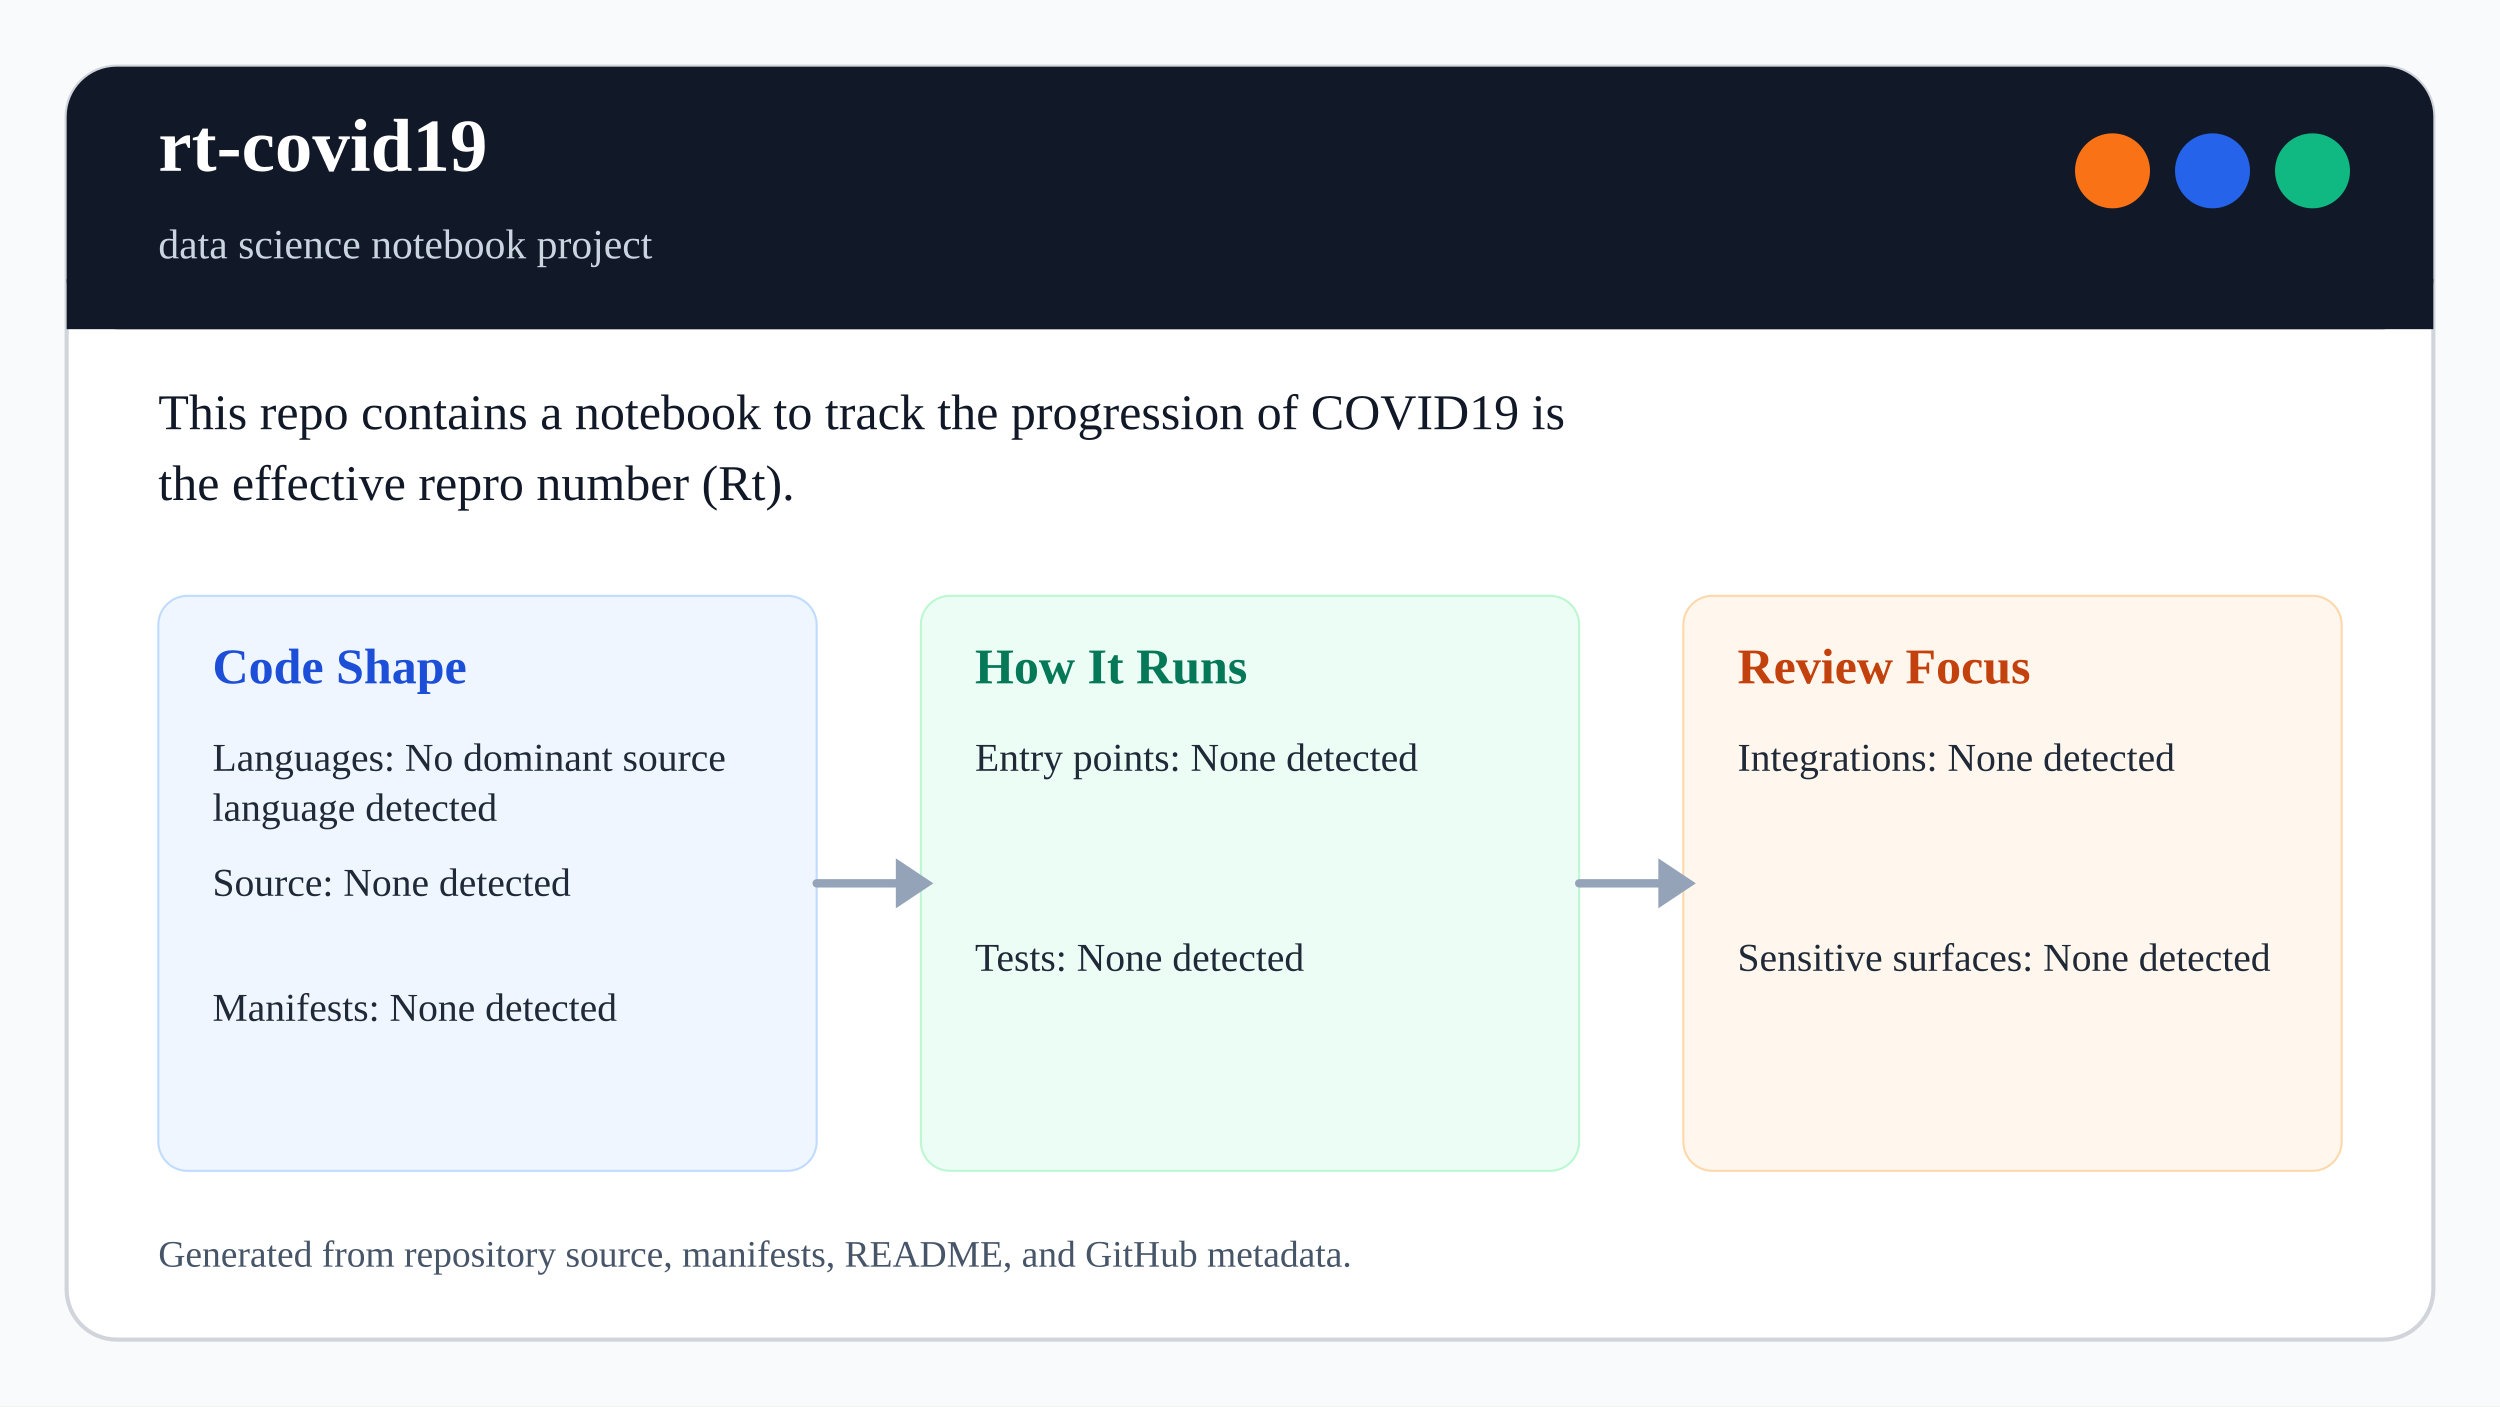
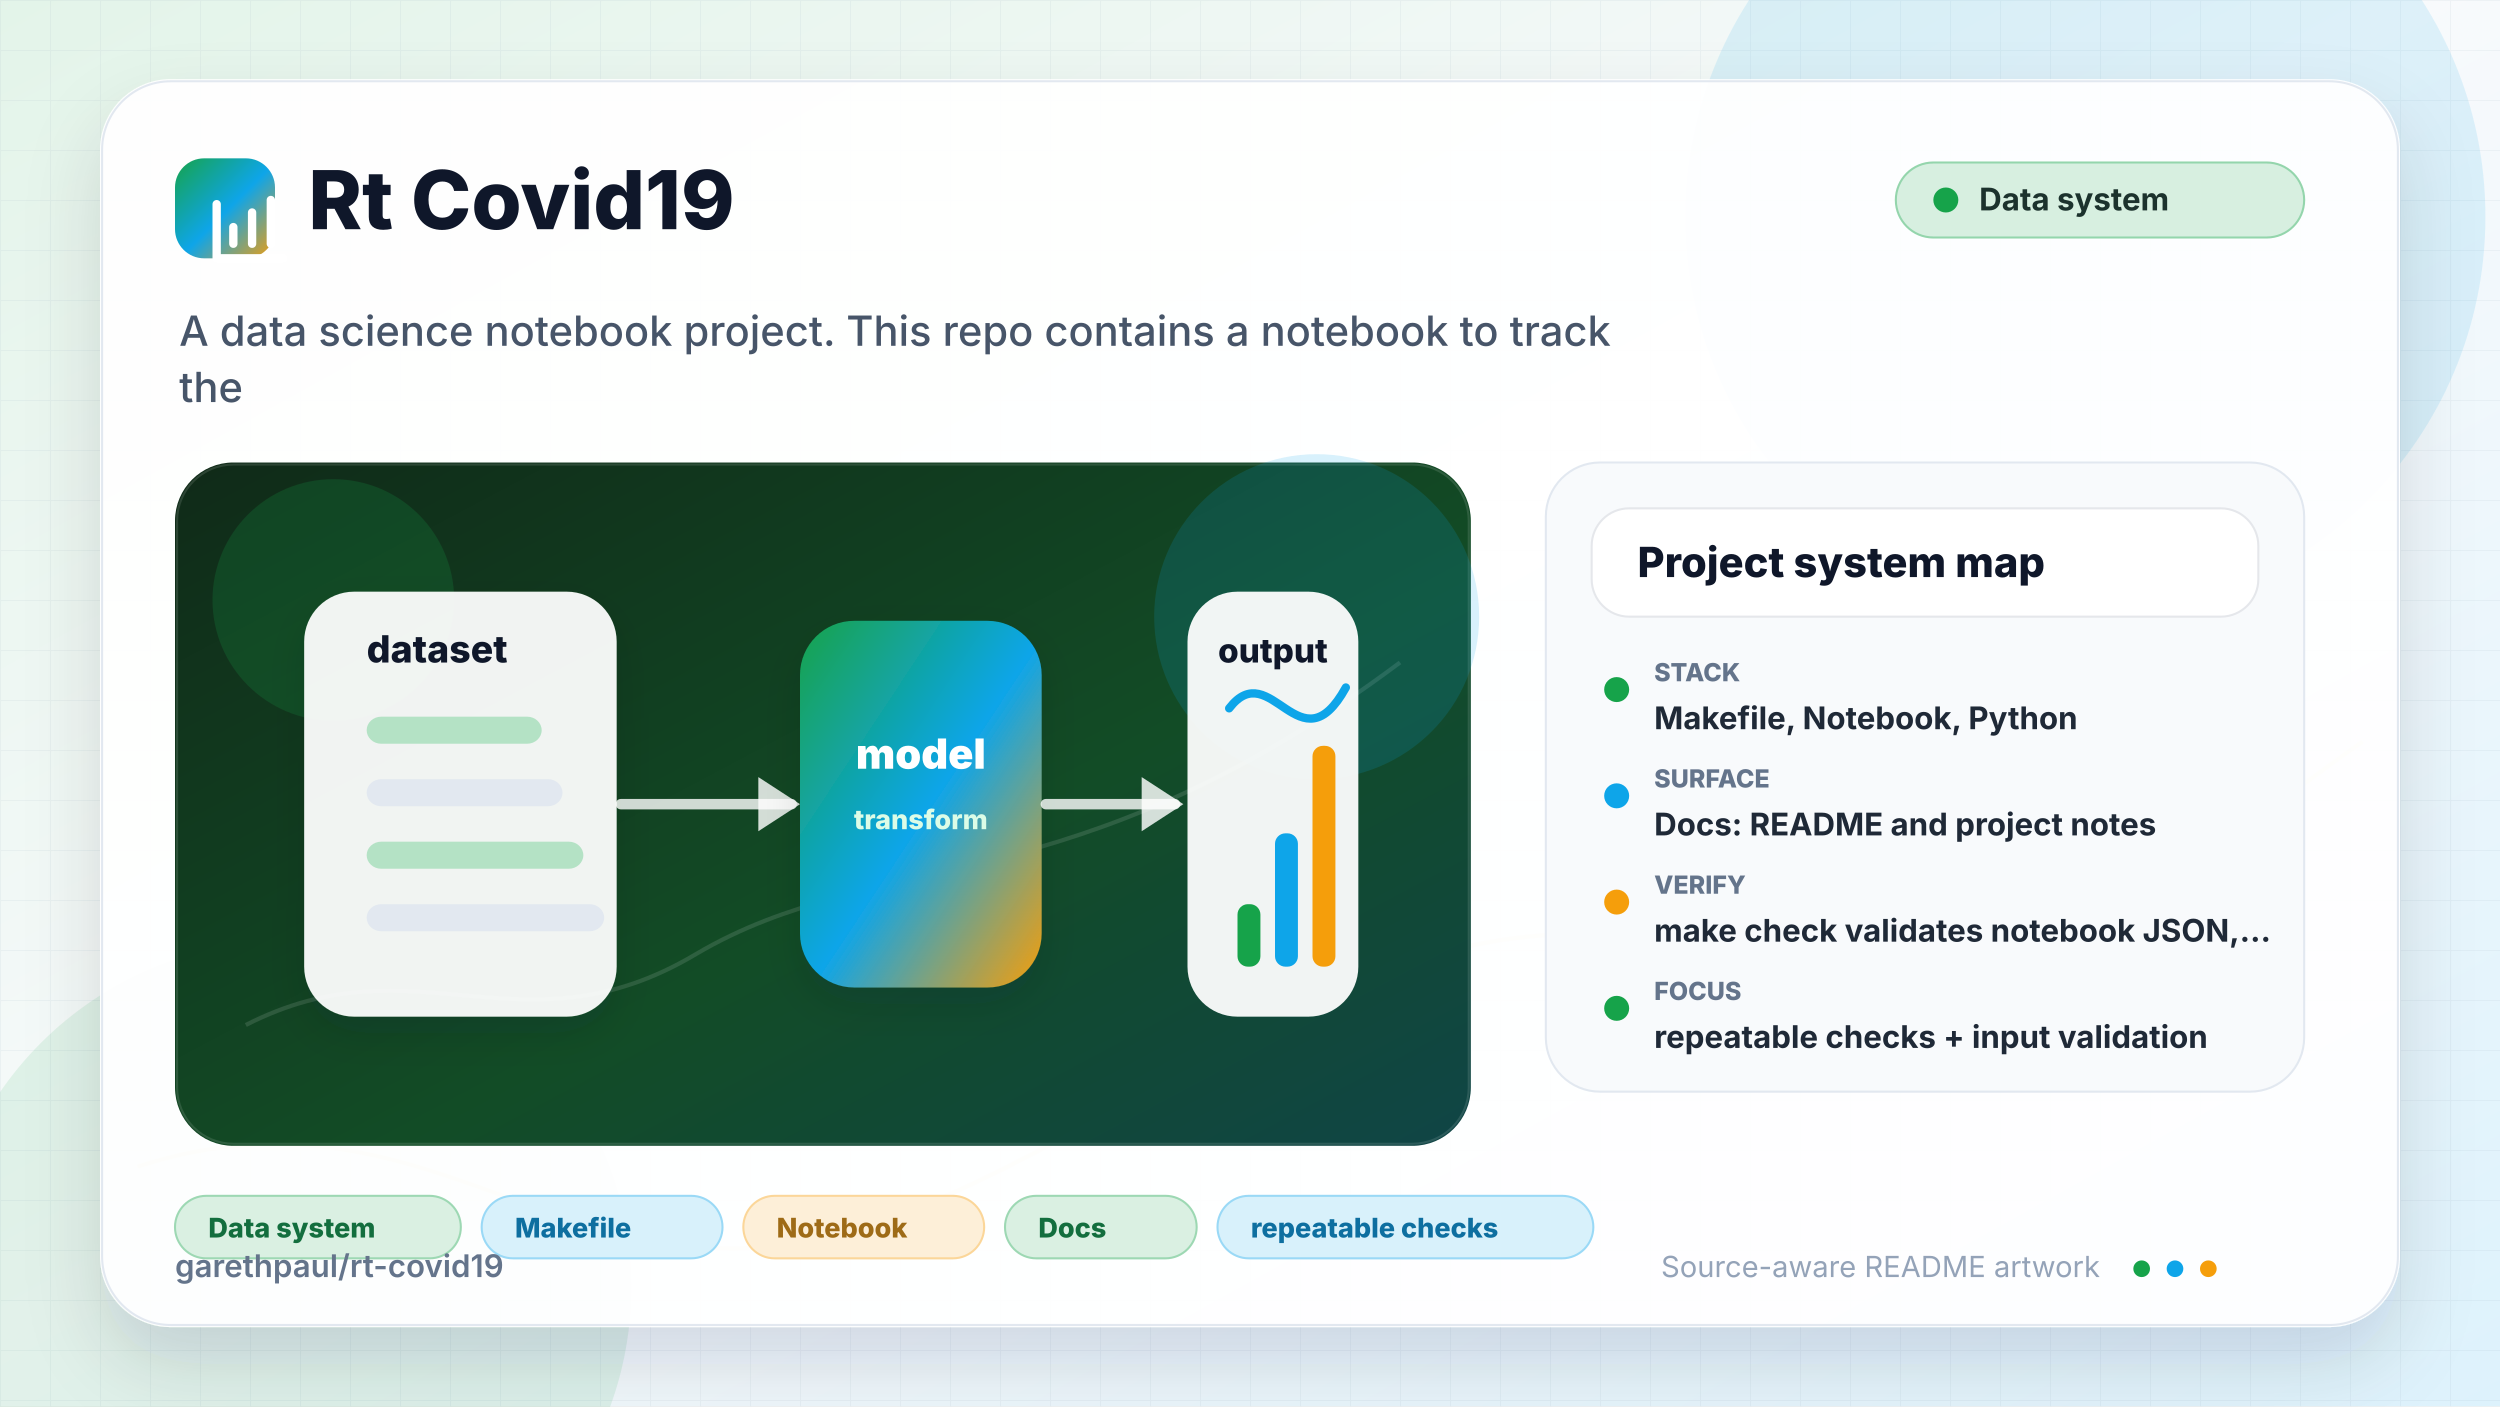
- <svg xmlns="http://www.w3.org/2000/svg" width="1200" height="675" viewBox="0 0 1200 675" role="img" aria-labelledby="title desc">
-   <rect width="1200" height="675" fill="#f8fafc" />
-   <rect x="32" y="32" width="1136" height="611" rx="24" fill="#ffffff" stroke="#d1d5db" stroke-width="2" />
-   <rect x="32" y="32" width="1136" height="126" rx="24" fill="#111827" />
-   <path d="M32 134h1136v24H32z" fill="#111827" />
-   <circle cx="1062" cy="82" r="18" fill="#2563eb" />
-   <circle cx="1110" cy="82" r="18" fill="#10b981" />
-   <circle cx="1014" cy="82" r="18" fill="#f97316" />
-   <text x="76" y="82" font-size="36" fill="#ffffff" font-weight="700">rt-covid19</text>
-   <text x="76" y="124" font-size="20" fill="#cbd5e1">data science notebook project</text>
-   <text x="76" y="206" font-size="24" fill="#111827">This repo contains a notebook to track the progression of COVID19 is</text>
-   <text x="76" y="240" font-size="24" fill="#111827">the effective repro number (Rt).</text>
-   <rect x="76" y="286" width="316" height="276" rx="14" fill="#eff6ff" stroke="#bfdbfe" />
-   <text x="102" y="328" font-size="24" font-weight="700" fill="#1d4ed8">Code Shape</text>
-   <text x="102" y="370" font-size="19" fill="#1f2937">Languages: No dominant source</text>
-   <text x="102" y="394" font-size="19" fill="#1f2937">language detected</text>
-   <text x="102" y="430" font-size="19" fill="#1f2937">Source: None detected</text>
-   <text x="102" y="490" font-size="19" fill="#1f2937">Manifests: None detected</text>
-   <rect x="442" y="286" width="316" height="276" rx="14" fill="#ecfdf5" stroke="#bbf7d0" />
-   <text x="468" y="328" font-size="24" font-weight="700" fill="#047857">How It Runs</text>
-   <text x="468" y="370" font-size="19" fill="#1f2937">Entry points: None detected</text>
-   <text x="468" y="466" font-size="19" fill="#1f2937">Tests: None detected</text>
-   <rect x="808" y="286" width="316" height="276" rx="14" fill="#fff7ed" stroke="#fed7aa" />
-   <text x="834" y="328" font-size="24" font-weight="700" fill="#c2410c">Review Focus</text>
-   <text x="834" y="370" font-size="19" fill="#1f2937">Integrations: None detected</text>
-   <text x="834" y="466" font-size="19" fill="#1f2937">Sensitive surfaces: None detected</text>
-   <path d="M392 424h50" stroke="#94a3b8" stroke-width="4" stroke-linecap="round" />
-   <path d="M430 412l18 12-18 12z" fill="#94a3b8" />
-   <path d="M758 424h50" stroke="#94a3b8" stroke-width="4" stroke-linecap="round" />
-   <path d="M796 412l18 12-18 12z" fill="#94a3b8" />
-   <text x="76" y="608" font-size="18" fill="#475569">Generated from repository source, manifests, README, and GitHub metadata.</text>
+ <svg xmlns="http://www.w3.org/2000/svg" width="1200" height="675" viewBox="0 0 1200 675" role="img" aria-labelledby="p1ce9pl7-title p1ce9pl7-desc">
+   <defs>
+     <linearGradient id="p1ce9pl7-bg" x1="0" y1="0" x2="1" y2="1">
+       <stop offset="0%" stop-color="#e3f4e9" />
+       <stop offset="48%" stop-color="#f8fafc" />
+       <stop offset="100%" stop-color="#ddf2fc" />
+     </linearGradient>
+     <linearGradient id="p1ce9pl7-stage" x1="0" y1="0" x2="1" y2="1">
+       <stop offset="0%" stop-color="#102a18" />
+       <stop offset="58%" stop-color="#124c26" />
+       <stop offset="100%" stop-color="#104546" />
+     </linearGradient>
+     <linearGradient id="p1ce9pl7-accent" x1="0" y1="0" x2="1" y2="1">
+       <stop offset="0%" stop-color="#16a34a" />
+       <stop offset="52%" stop-color="#0ea5e9" />
+       <stop offset="100%" stop-color="#f59e0b" />
+     </linearGradient>
+     <linearGradient id="p1ce9pl7-soft" x1="0" y1="0" x2="1" y2="1">
+       <stop offset="0%" stop-color="#c7e9d4" />
+       <stop offset="100%" stop-color="#fdeac9" />
+     </linearGradient>
+     <filter id="p1ce9pl7-shadow" x="-20%" y="-20%" width="140%" height="150%">
+       <feDropShadow dx="0" dy="18" stdDeviation="18" flood-color="#0f172a" flood-opacity="0.14" />
+     </filter>
+     <filter id="p1ce9pl7-miniShadow" x="-20%" y="-20%" width="140%" height="150%">
+       <feDropShadow dx="0" dy="8" stdDeviation="10" flood-color="#0f172a" flood-opacity="0.12" />
+     </filter>
+     <pattern id="p1ce9pl7-grid" width="24" height="24" patternUnits="userSpaceOnUse">
+       <path d="M24 0H0v24" fill="none" stroke="#94a3b8" stroke-opacity="0.16" stroke-width="1" />
+     </pattern>
+     <style>
+       .label { font: 700 13px ui-sans-serif, system-ui, -apple-system, BlinkMacSystemFont, "Segoe UI", sans-serif; letter-spacing: 0; text-transform: uppercase; }
+       .body { font-family: ui-sans-serif, system-ui, -apple-system, BlinkMacSystemFont, "Segoe UI", sans-serif; letter-spacing: 0; }
+     </style>
+   </defs>
+   <rect width="1200" height="675" fill="url(#p1ce9pl7-bg)" />
+   <rect width="1200" height="675" fill="url(#p1ce9pl7-grid)" opacity="0.65" />
+   <circle cx="137" cy="618" r="166" fill="#16a34a" opacity="0.10" />
+   <circle cx="1001" cy="104" r="192" fill="#0ea5e9" opacity="0.12" />
+   <path d="M66 560 C214 512 278 642 430 584 C576 528 676 408 838 462 C966 504 1034 426 1134 356" fill="none" stroke="#f59e0b" stroke-width="2" stroke-opacity="0.18" />
+   <rect x="48" y="38" width="1104" height="599" rx="34" fill="#ffffff" opacity="0.94" filter="url(#p1ce9pl7-shadow)" />
+   <rect x="49" y="39" width="1102" height="597" rx="33" fill="none" stroke="#e2e8f0" stroke-width="1" />
+   <g class="body">
+     <rect x="84" y="76" width="48" height="48" rx="14" fill="url(#p1ce9pl7-accent)" />
+     <path d="M6 34V8 M6 34h32 M14 27v-8 M23 27V12 M32 27V6" transform="translate(98 90)" stroke="#ffffff" stroke-width="4" stroke-linecap="round" stroke-linejoin="round" fill="none" />
+     <text x="148" y="110" fill="#0f172a" font-size="39" font-weight="800">Rt Covid19</text>
+     <rect x="910" y="78" width="196" height="36" rx="18" fill="#d7efe0" stroke="#94d5ac" />
+     <circle cx="934" cy="96" r="6" fill="#16a34a" />
+     <text x="950" y="101" fill="#1c322d" font-size="15" font-weight="700">Data system</text>
+     <text x="86" y="166" fill="#475569" font-size="20" font-weight="500">A data science notebook project. This repo contains a notebook to track</text>
+     <text x="86" y="193" fill="#475569" font-size="20" font-weight="500">the</text>
+   </g>
+   <g transform="translate(84 222)">
+     <rect x="0" y="0" width="622" height="328" rx="28" fill="url(#p1ce9pl7-stage)" />
+     <rect x="1" y="1" width="620" height="326" rx="27" fill="none" stroke="#ffffff" stroke-opacity="0.12" />
+     <path d="M34 270 C116 228 166 286 250 236 C338 184 430 214 588 96" fill="none" stroke="#ffffff" stroke-opacity="0.12" stroke-width="2" />
+     <circle cx="76" cy="66" r="58" fill="#16a34a" opacity="0.20" />
+     <circle cx="548" cy="74" r="78" fill="#0ea5e9" opacity="0.16" />
+     <g class="body">
+       <rect x="62" y="62" width="150" height="204" rx="24" fill="#ffffff" opacity="0.94" filter="url(#p1ce9pl7-miniShadow)" />
+       <text x="92" y="96" fill="#0f172a" font-size="18" font-weight="800">dataset</text>
+       <rect x="92" y="122" width="84" height="13" rx="7" fill="#b4e2c5" />
+       <rect x="92" y="152" width="94" height="13" rx="7" fill="#e2e8f0" />
+       <rect x="92" y="182" width="104" height="13" rx="7" fill="#b4e2c5" />
+       <rect x="92" y="212" width="114" height="13" rx="7" fill="#e2e8f0" />
+       <path d="M214 164h82" stroke="#ffffff" stroke-width="5" stroke-linecap="round" opacity="0.8" />
+       <path d="M280 151l20 13-20 13" fill="#ffffff" opacity="0.82" />
+       <rect x="300" y="76" width="116" height="176" rx="26" fill="url(#p1ce9pl7-accent)" filter="url(#p1ce9pl7-miniShadow)" />
+       <text x="358" y="147" fill="#ffffff" font-size="20" font-weight="900" text-anchor="middle">model</text>
+       <text x="358" y="176" fill="#dcfce7" font-size="13" font-weight="800" text-anchor="middle">transform</text>
+       <path d="M418 164h62" stroke="#ffffff" stroke-width="5" stroke-linecap="round" opacity="0.8" />
+       <path d="M464 151l20 13-20 13" fill="#ffffff" opacity="0.82" />
+       <rect x="486" y="62" width="82" height="204" rx="24" fill="#ffffff" opacity="0.94" />
+       <rect x="510" y="212" width="11" height="30" rx="5" fill="#16a34a" />
+       <rect x="528" y="178" width="11" height="64" rx="5" fill="#0ea5e9" />
+       <rect x="546" y="136" width="11" height="106" rx="5" fill="#f59e0b" />
+       <path d="M506 118 C526 92 540 148 562 108" fill="none" stroke="#0ea5e9" stroke-width="4" stroke-linecap="round" />
+       <text x="527" y="96" fill="#0f172a" font-size="16" font-weight="800" text-anchor="middle">output</text>
+     </g>
+   </g>
+   <g class="body" transform="translate(742 222)">
+     <rect x="0" y="0" width="364" height="302" rx="26" fill="#f8fafc" stroke="#e2e8f0" />
+     <rect x="22" y="22" width="320" height="52" rx="18" fill="#ffffff" stroke="#e5e7eb" />
+     <text x="44" y="55" fill="#0f172a" font-size="20" font-weight="800">Project system map</text>
+     <g transform="translate(24 94)">
+       <circle cx="10" cy="15" r="6" fill="#16a34a" />
+       <text x="28" y="11" fill="#64748b" font-size="12" font-weight="800">STACK</text>
+       <text x="28" y="34" fill="#1f2937" font-size="15" font-weight="650">Makefile, Notebook, Python</text>
+     </g>
+     <g transform="translate(24 145)">
+       <circle cx="10" cy="15" r="6" fill="#0ea5e9" />
+       <text x="28" y="11" fill="#64748b" font-size="12" font-weight="800">SURFACE</text>
+       <text x="28" y="34" fill="#1f2937" font-size="15" font-weight="650">Docs: README and project notes</text>
+     </g>
+     <g transform="translate(24 196)">
+       <circle cx="10" cy="15" r="6" fill="#f59e0b" />
+       <text x="28" y="11" fill="#64748b" font-size="12" font-weight="800">VERIFY</text>
+       <text x="28" y="34" fill="#1f2937" font-size="15" font-weight="650">make check validates notebook JSON,...</text>
+     </g>
+     <g transform="translate(24 247)">
+       <circle cx="10" cy="15" r="6" fill="#16a34a" />
+       <text x="28" y="11" fill="#64748b" font-size="12" font-weight="800">FOCUS</text>
+       <text x="28" y="34" fill="#1f2937" font-size="15" font-weight="650">repeatable checks + input validation</text>
+     </g>
+   </g>
+   <g class="body">
+     <rect x="84" y="574" width="137.2" height="30" rx="15" fill="#daf0e2" stroke="#9dd8b3" />
+     <text x="100" y="594" fill="#136e3e" font-size="13" font-weight="800">Data system</text>
+     <rect x="231.2" y="574" width="115.6" height="30" rx="15" fill="#d8f1fb" stroke="#9ad9f6" />
+     <text x="247.2" y="594" fill="#0e6fa0" font-size="13" font-weight="800">Makefile</text>
+     <rect x="356.8" y="574" width="115.6" height="30" rx="15" fill="#fdefd8" stroke="#fbd699" />
+     <text x="372.8" y="594" fill="#9e6b17" font-size="13" font-weight="800">Notebook</text>
+     <rect x="482.4" y="574" width="92" height="30" rx="15" fill="#daf0e2" stroke="#9dd8b3" />
+     <text x="498.4" y="594" fill="#136e3e" font-size="13" font-weight="800">Docs</text>
+     <rect x="584.4" y="574" width="180.4" height="30" rx="15" fill="#d8f1fb" stroke="#9ad9f6" />
+     <text x="600.4" y="594" fill="#0e6fa0" font-size="13" font-weight="800">repeatable checks</text>
+   </g>
+   <g class="body">
+     <text x="84" y="613" fill="#64748b" font-size="15" font-weight="600">garethpaul/rt-covid19</text>
+     <text x="1008" y="613" fill="#94a3b8" font-size="14" text-anchor="end">Source-aware README artwork</text>
+     <circle cx="1028" cy="609" r="4" fill="#16a34a" />
+     <circle cx="1044" cy="609" r="4" fill="#0ea5e9" />
+     <circle cx="1060" cy="609" r="4" fill="#f59e0b" />
+   </g>
</svg>
